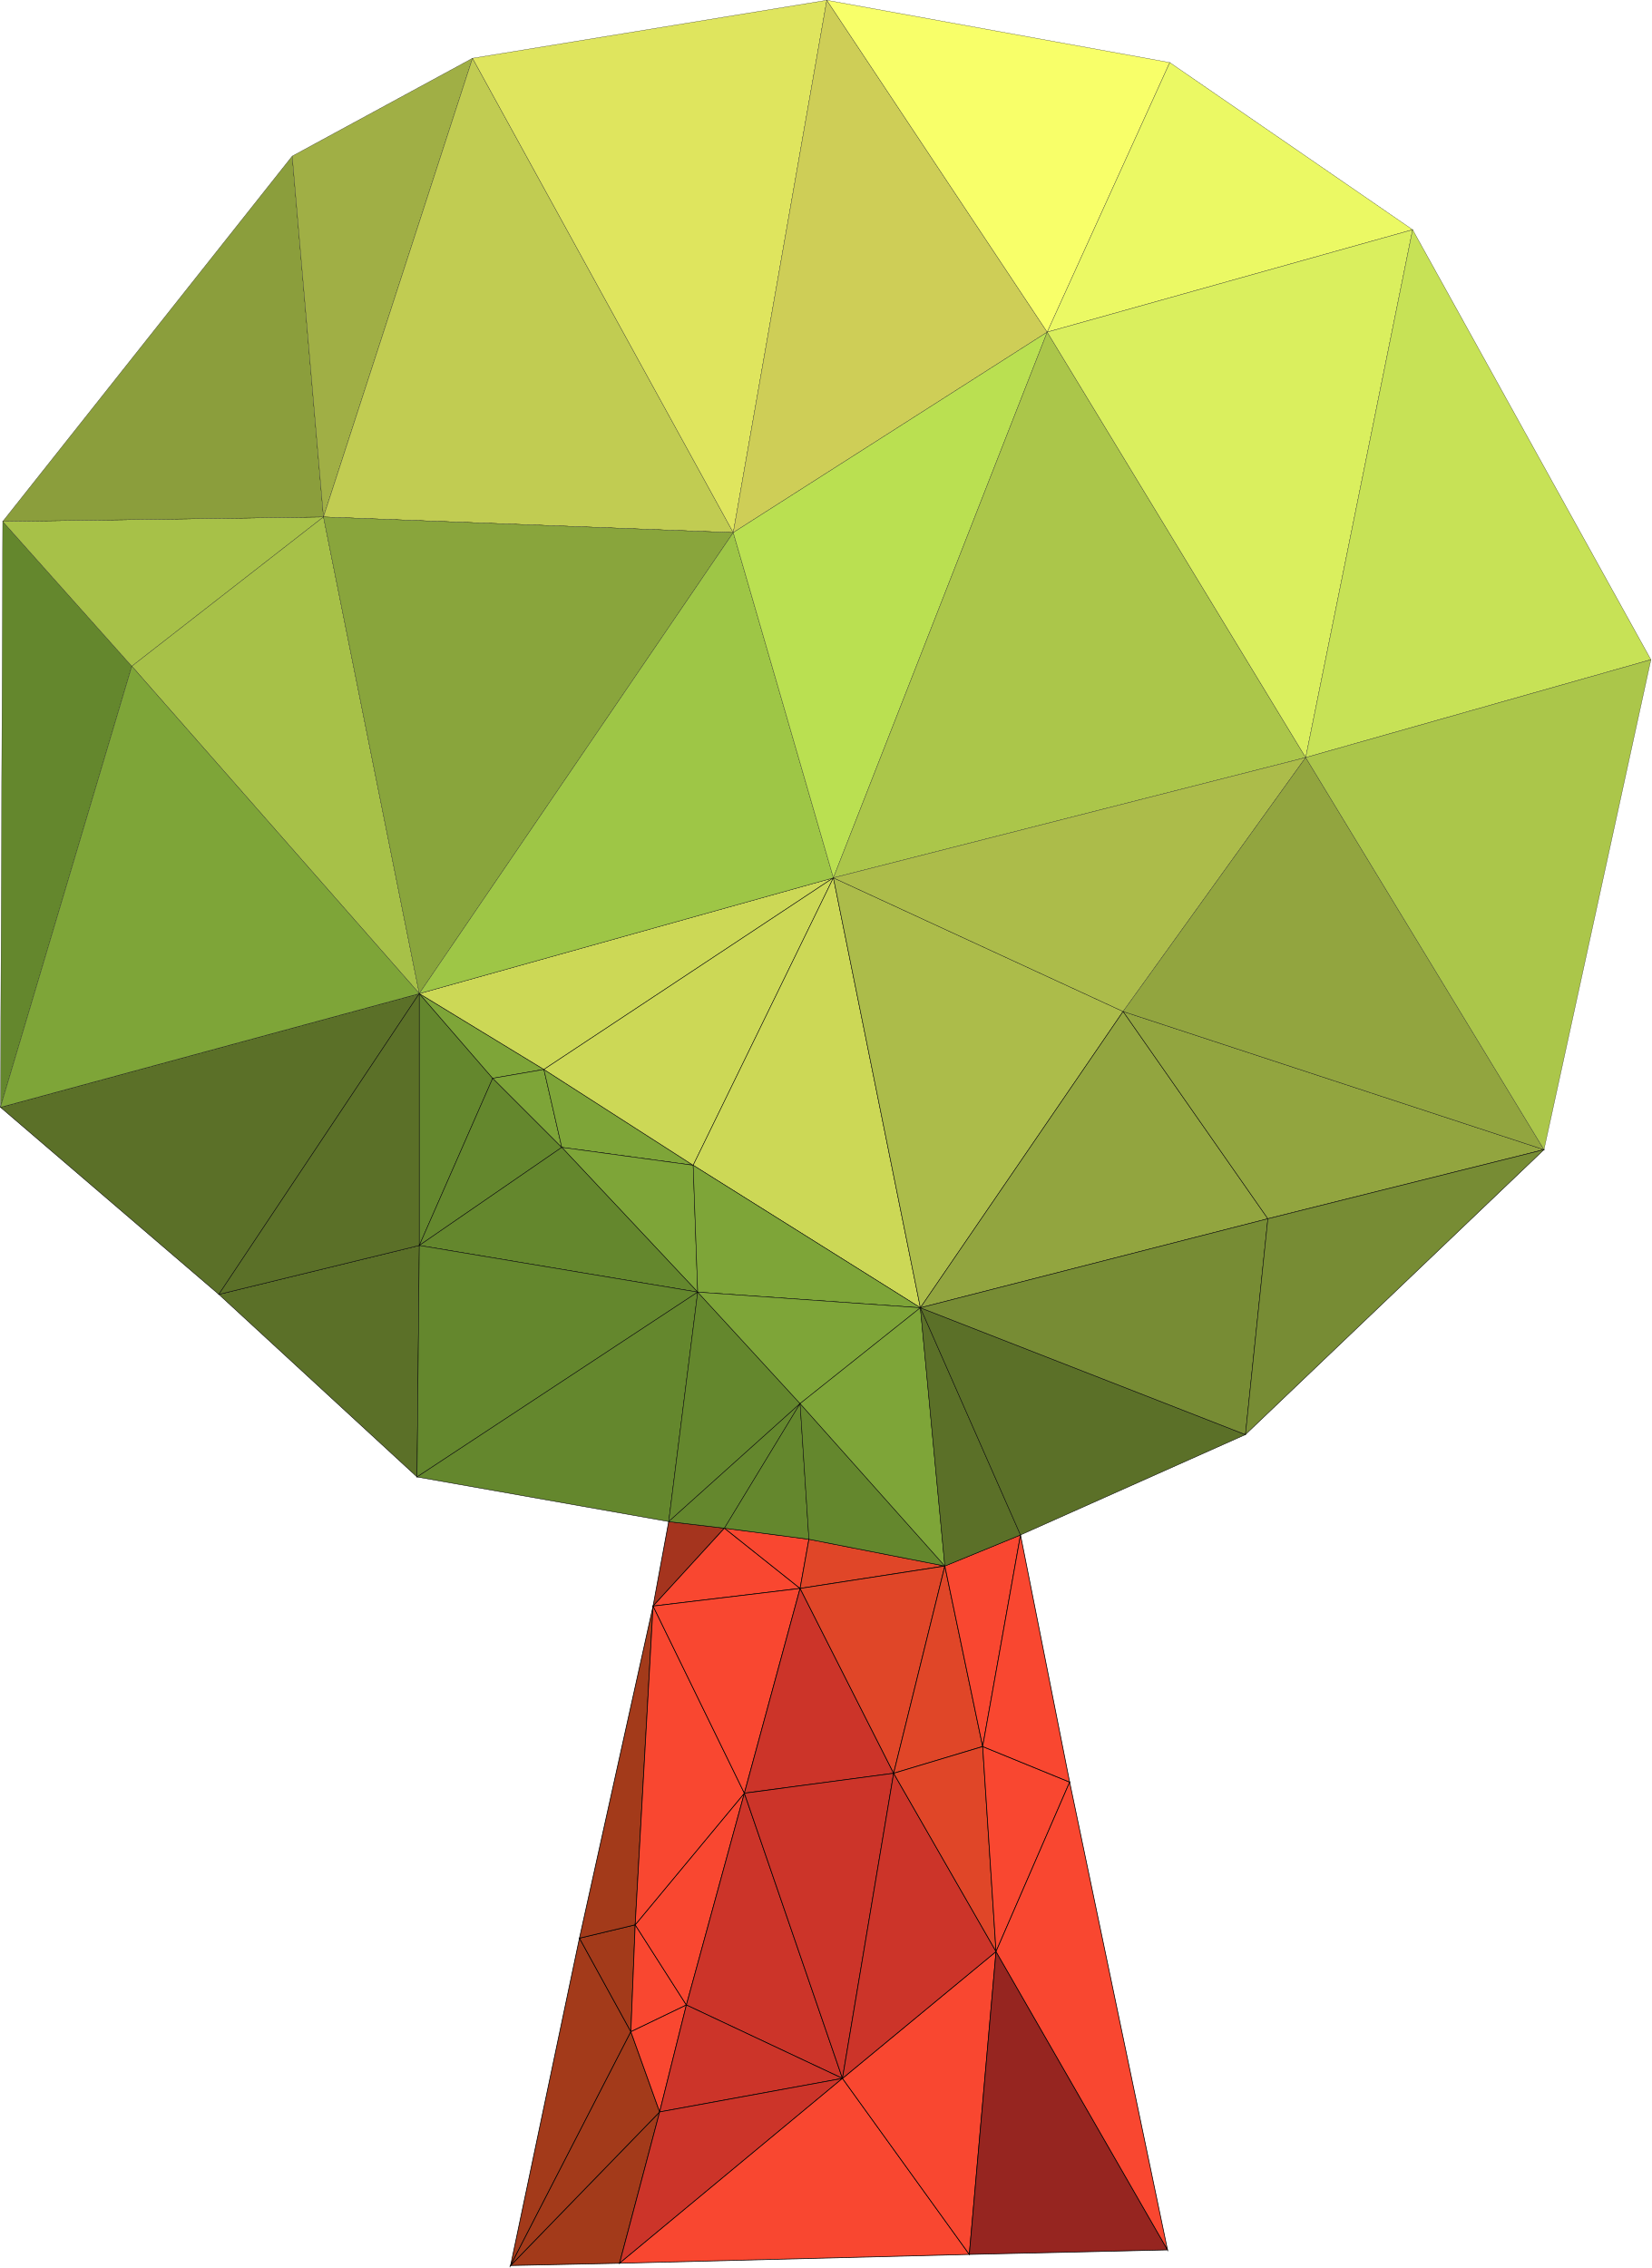
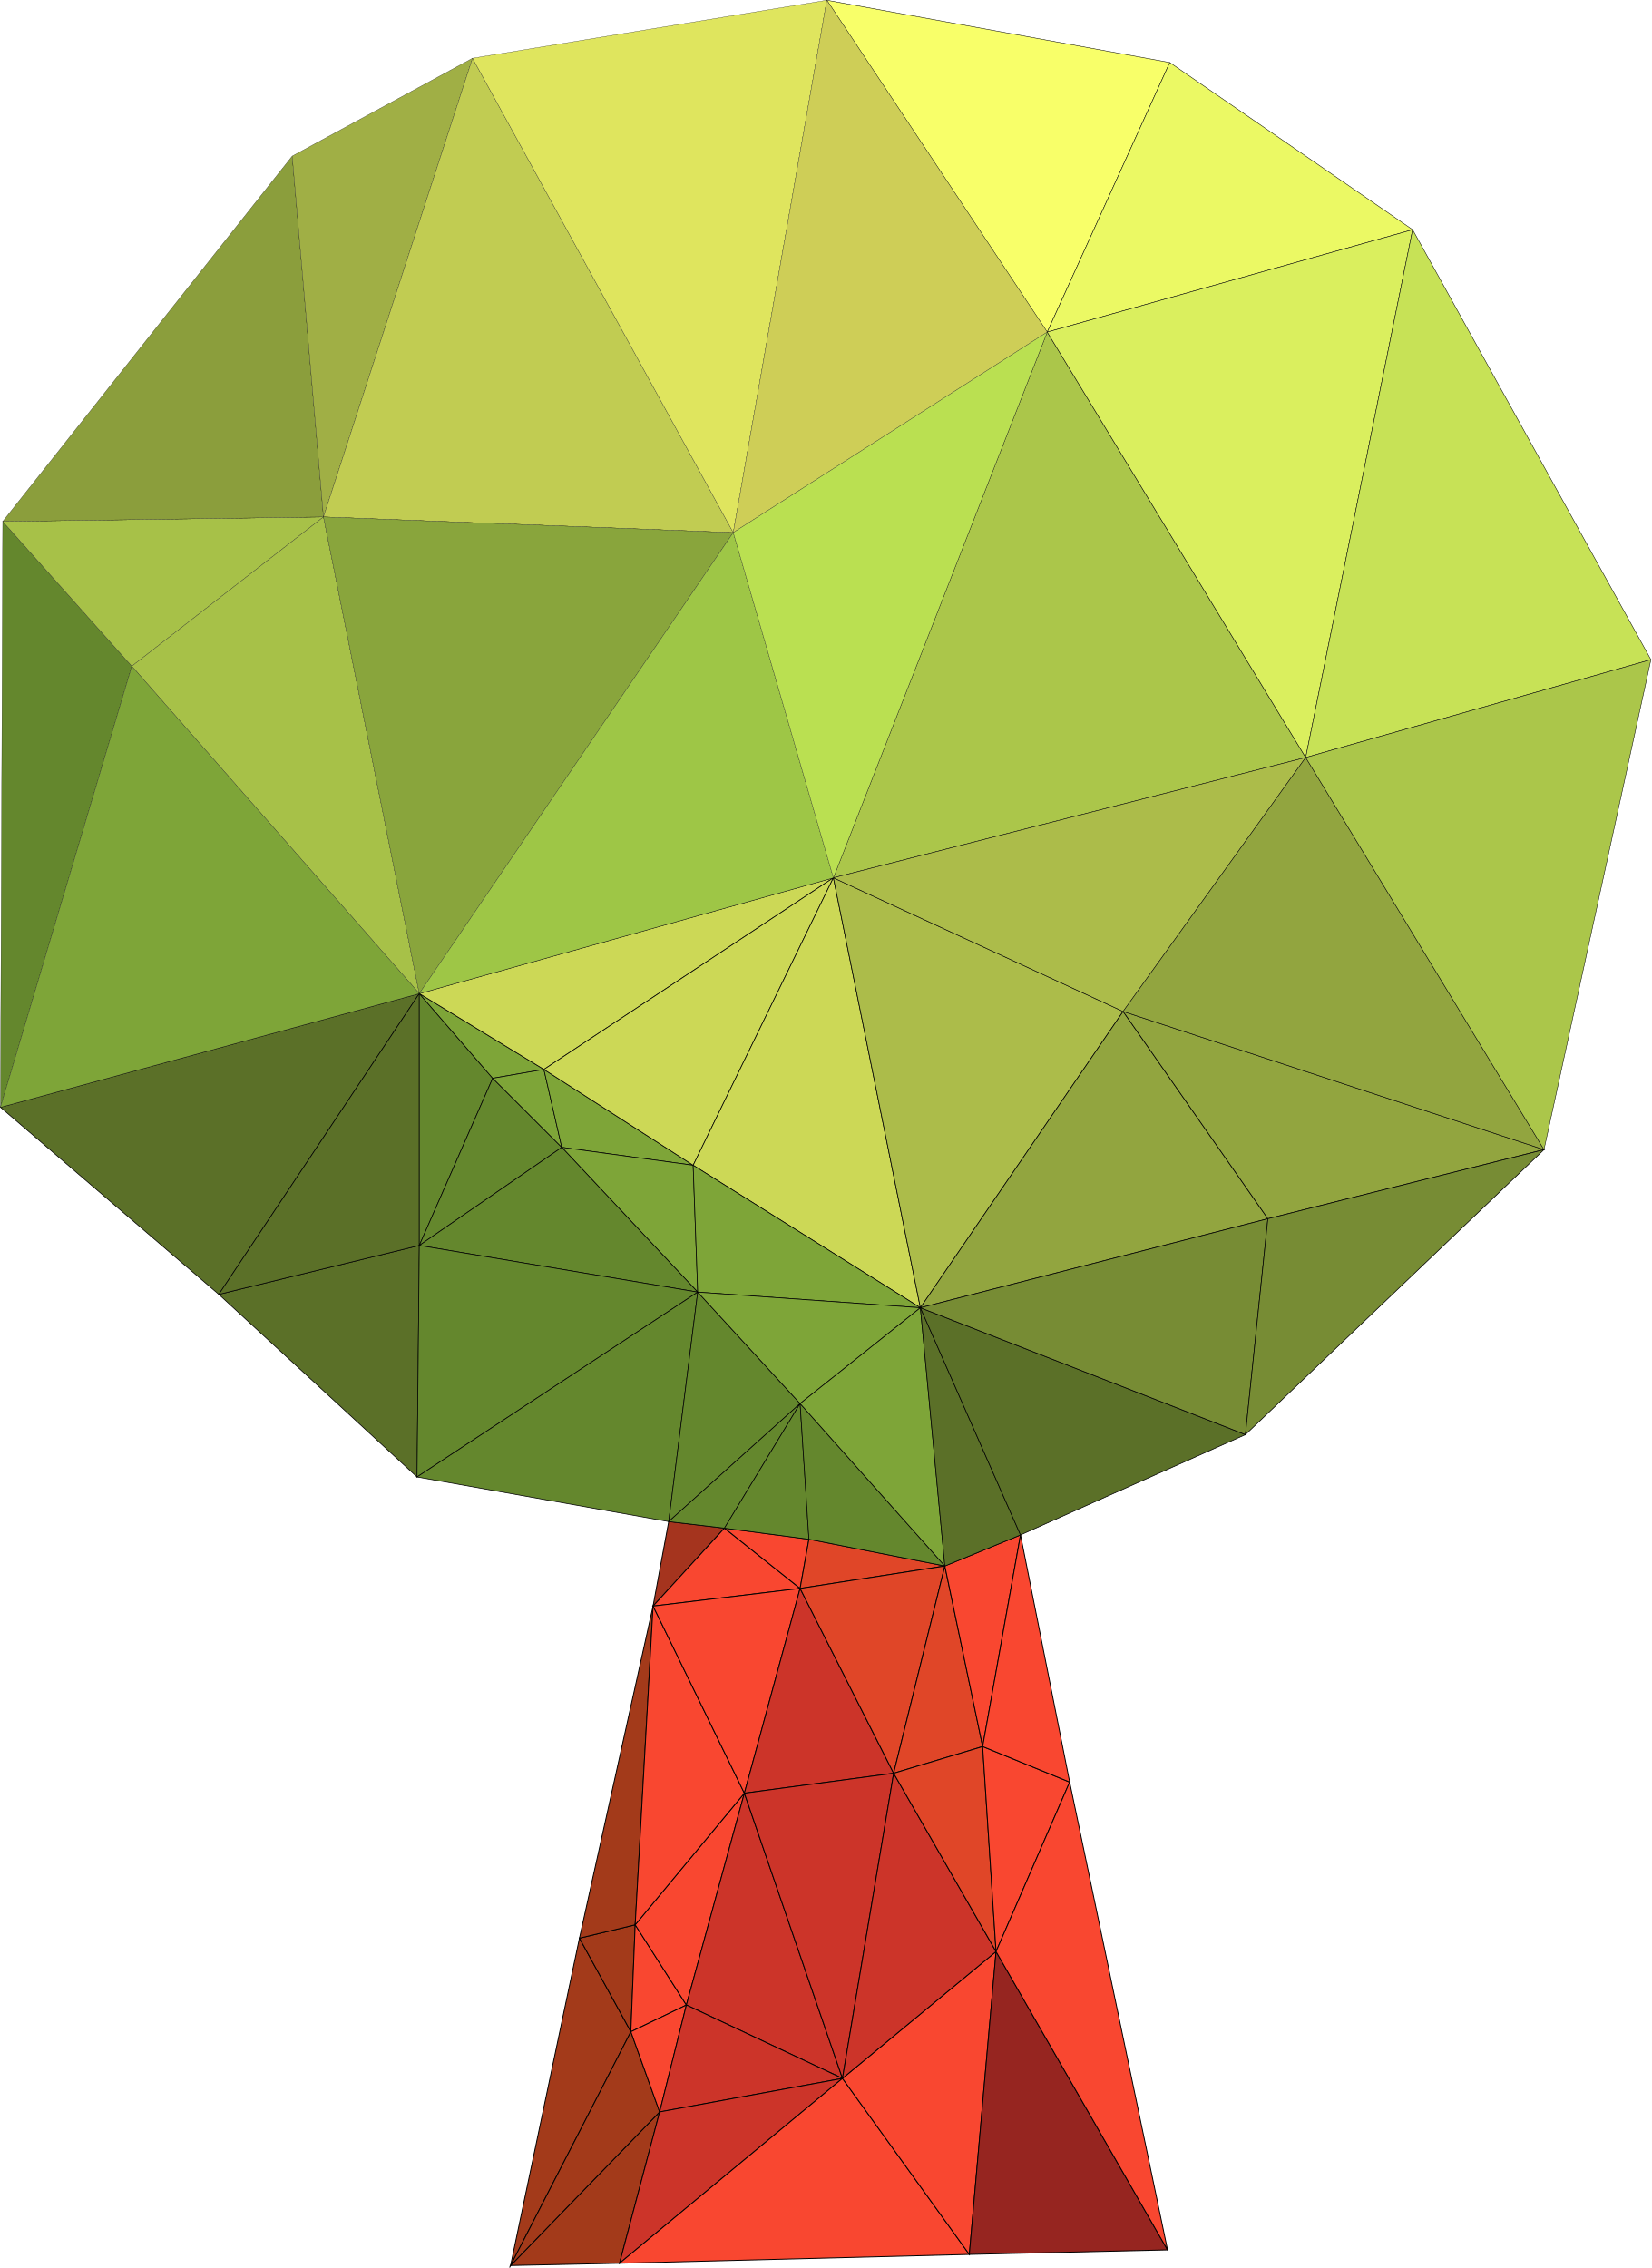
<svg xmlns="http://www.w3.org/2000/svg" version="1.1" baseProfile="tiny" id="图层_1" x="0px" y="0px" viewBox="0 0 728.9 1001.2" xml:space="preserve">
  <g>
    <g>
-       <polygon fill="#A33A1A" stroke="#000000" stroke-width="0.3" stroke-miterlimit="10" points="255.8,855.6 225.4,1000.1     278.5,896.9   " />
-       <polygon fill="#A33A1A" stroke="#000000" stroke-width="0.3" stroke-miterlimit="10" points="255.8,855.6 278.5,896.9     280.4,849.7   " />
-       <polygon fill="#A33A1A" stroke="#000000" stroke-width="0.3" stroke-miterlimit="10" points="255.8,855.6 280.4,849.7 288.3,709       " />
-       <polygon fill="#A33A1A" stroke="#000000" stroke-width="0.3" stroke-miterlimit="10" points="225.4,1000.1 273.5,999.1     291.2,932.3   " />
-       <polygon fill="#A33A1A" stroke="#000000" stroke-width="0.3" stroke-miterlimit="10" points="278.5,896.9 225.4,1000.1     291.2,932.3   " />
-       <polygon fill="#F94730" stroke="#000000" stroke-width="0.3" stroke-miterlimit="10" points="280.4,849.7 278.5,896.9 303,885.1       " />
-       <polygon fill="#F94730" stroke="#000000" stroke-width="0.3" stroke-miterlimit="10" points="278.5,896.9 291.2,932.3 303,885.1       " />
-       <polygon fill="#A5341E" stroke="#000000" stroke-width="0.3" stroke-miterlimit="10" points="295.2,671.7 288.3,709 319.8,674.6       " />
-       <polygon fill="#F94730" stroke="#000000" stroke-width="0.3" stroke-miterlimit="10" points="280.4,849.7 303,885.1 328.6,791.6       " />
-       <polygon fill="#F94730" stroke="#000000" stroke-width="0.3" stroke-miterlimit="10" points="288.3,709 280.4,849.7 328.6,791.6       " />
-       <polygon fill="#F94730" stroke="#000000" stroke-width="0.3" stroke-miterlimit="10" points="319.8,674.6 288.3,709 353.2,701.2       " />
-       <polygon fill="#F94730" stroke="#000000" stroke-width="0.3" stroke-miterlimit="10" points="288.3,709 328.6,791.6 353.2,701.2       " />
-       <polygon fill="#F94730" stroke="#000000" stroke-width="0.3" stroke-miterlimit="10" points="319.8,674.6 353.2,701.2     357.1,679.5   " />
-       <polygon fill="#CC3429" stroke="#000000" stroke-width="0.3" stroke-miterlimit="10" points="328.6,791.6 303,885.1 371.9,917.5       " />
-       <polygon fill="#CC3429" stroke="#000000" stroke-width="0.3" stroke-miterlimit="10" points="303,885.1 291.2,932.3 371.9,917.5       " />
-       <polygon fill="#CC3429" stroke="#000000" stroke-width="0.3" stroke-miterlimit="10" points="291.2,932.3 273.5,999.1     371.9,917.5   " />
-       <polygon fill="#CC3429" stroke="#000000" stroke-width="0.3" stroke-miterlimit="10" points="353.2,701.2 328.6,791.6     394.5,782.8   " />
-       <polygon fill="#CC3429" stroke="#000000" stroke-width="0.3" stroke-miterlimit="10" points="328.6,791.6 371.9,917.5     394.5,782.8   " />
-       <polygon fill="#E04628" stroke="#000000" stroke-width="0.3" stroke-miterlimit="10" points="357.1,679.5 353.2,701.2     417.1,691.3   " />
-       <polygon fill="#E04628" stroke="#000000" stroke-width="0.3" stroke-miterlimit="10" points="353.2,701.2 394.5,782.8     417.1,691.3   " />
-       <polygon fill="#F94730" stroke="#000000" stroke-width="0.3" stroke-miterlimit="10" points="371.9,917.5 273.5,999.1     427.9,995.2   " />
-       <polygon fill="#E04628" stroke="#000000" stroke-width="0.3" stroke-miterlimit="10" points="417.1,691.3 394.5,782.8 433.8,771       " />
-       <polygon fill="#F94730" stroke="#000000" stroke-width="0.3" stroke-miterlimit="10" points="371.9,917.5 427.9,995.2     439.7,861.5   " />
-       <polygon fill="#CC3429" stroke="#000000" stroke-width="0.3" stroke-miterlimit="10" points="394.5,782.8 371.9,917.5     439.7,861.5   " />
-       <polygon fill="#E04628" stroke="#000000" stroke-width="0.3" stroke-miterlimit="10" points="433.8,771 394.5,782.8 439.7,861.5       " />
-       <polygon fill="#F94730" stroke="#000000" stroke-width="0.3" stroke-miterlimit="10" points="417.1,691.3 433.8,771 450.5,677.6       " />
-       <polygon fill="#F94730" stroke="#000000" stroke-width="0.3" stroke-miterlimit="10" points="433.8,771 439.7,861.5 472.2,786.7       " />
-       <polygon fill="#F94730" stroke="#000000" stroke-width="0.3" stroke-miterlimit="10" points="450.5,677.6 433.8,771 472.2,786.7       " />
-       <polygon fill="#962520" stroke="#000000" stroke-width="0.3" stroke-miterlimit="10" points="439.7,861.5 427.9,995.2     515.4,993.2   " />
-       <polygon fill="#F94730" stroke="#000000" stroke-width="0.3" stroke-miterlimit="10" points="472.2,786.7 439.7,861.5     515.4,993.2   " />
+       <polygon fill="#A33A1A" stroke="#000000" stroke-width="0.4" stroke-miterlimit="10" points="255.8,855.6 225.4,1000.1     278.5,896.9   " />
+       <polygon fill="#A33A1A" stroke="#000000" stroke-width="0.4" stroke-miterlimit="10" points="255.8,855.6 278.5,896.9     280.4,849.7   " />
+       <polygon fill="#A33A1A" stroke="#000000" stroke-width="0.4" stroke-miterlimit="10" points="255.8,855.6 280.4,849.7 288.3,709       " />
+       <polygon fill="#A33A1A" stroke="#000000" stroke-width="0.4" stroke-miterlimit="10" points="225.4,1000.1 273.5,999.1     291.2,932.3   " />
+       <polygon fill="#A33A1A" stroke="#000000" stroke-width="0.4" stroke-miterlimit="10" points="278.5,896.9 225.4,1000.1     291.2,932.3   " />
+       <polygon fill="#F94730" stroke="#000000" stroke-width="0.4" stroke-miterlimit="10" points="280.4,849.7 278.5,896.9 303,885.1       " />
+       <polygon fill="#F94730" stroke="#000000" stroke-width="0.4" stroke-miterlimit="10" points="278.5,896.9 291.2,932.3 303,885.1       " />
+       <polygon fill="#A5341E" stroke="#000000" stroke-width="0.4" stroke-miterlimit="10" points="295.2,671.7 288.3,709 319.8,674.6       " />
+       <polygon fill="#F94730" stroke="#000000" stroke-width="0.4" stroke-miterlimit="10" points="280.4,849.7 303,885.1 328.6,791.6       " />
+       <polygon fill="#F94730" stroke="#000000" stroke-width="0.4" stroke-miterlimit="10" points="288.3,709 280.4,849.7 328.6,791.6       " />
+       <polygon fill="#F94730" stroke="#000000" stroke-width="0.4" stroke-miterlimit="10" points="319.8,674.6 288.3,709 353.2,701.2       " />
+       <polygon fill="#F94730" stroke="#000000" stroke-width="0.4" stroke-miterlimit="10" points="288.3,709 328.6,791.6 353.2,701.2       " />
+       <polygon fill="#F94730" stroke="#000000" stroke-width="0.4" stroke-miterlimit="10" points="319.8,674.6 353.2,701.2     357.1,679.5   " />
+       <polygon fill="#CC3429" stroke="#000000" stroke-width="0.4" stroke-miterlimit="10" points="328.6,791.6 303,885.1 371.9,917.5       " />
+       <polygon fill="#CC3429" stroke="#000000" stroke-width="0.4" stroke-miterlimit="10" points="303,885.1 291.2,932.3 371.9,917.5       " />
+       <polygon fill="#CC3429" stroke="#000000" stroke-width="0.4" stroke-miterlimit="10" points="291.2,932.3 273.5,999.1     371.9,917.5   " />
+       <polygon fill="#CC3429" stroke="#000000" stroke-width="0.4" stroke-miterlimit="10" points="353.2,701.2 328.6,791.6     394.5,782.8   " />
+       <polygon fill="#CC3429" stroke="#000000" stroke-width="0.4" stroke-miterlimit="10" points="328.6,791.6 371.9,917.5     394.5,782.8   " />
+       <polygon fill="#E04628" stroke="#000000" stroke-width="0.4" stroke-miterlimit="10" points="357.1,679.5 353.2,701.2     417.1,691.3   " />
+       <polygon fill="#E04628" stroke="#000000" stroke-width="0.4" stroke-miterlimit="10" points="353.2,701.2 394.5,782.8     417.1,691.3   " />
+       <polygon fill="#F94730" stroke="#000000" stroke-width="0.4" stroke-miterlimit="10" points="371.9,917.5 273.5,999.1     427.9,995.2   " />
+       <polygon fill="#E04628" stroke="#000000" stroke-width="0.4" stroke-miterlimit="10" points="417.1,691.3 394.5,782.8 433.8,771       " />
+       <polygon fill="#F94730" stroke="#000000" stroke-width="0.4" stroke-miterlimit="10" points="371.9,917.5 427.9,995.2     439.7,861.5   " />
+       <polygon fill="#CC3429" stroke="#000000" stroke-width="0.4" stroke-miterlimit="10" points="394.5,782.8 371.9,917.5     439.7,861.5   " />
+       <polygon fill="#E04628" stroke="#000000" stroke-width="0.4" stroke-miterlimit="10" points="433.8,771 394.5,782.8 439.7,861.5       " />
+       <polygon fill="#F94730" stroke="#000000" stroke-width="0.4" stroke-miterlimit="10" points="417.1,691.3 433.8,771 450.5,677.6       " />
+       <polygon fill="#F94730" stroke="#000000" stroke-width="0.4" stroke-miterlimit="10" points="433.8,771 439.7,861.5 472.2,786.7       " />
+       <polygon fill="#F94730" stroke="#000000" stroke-width="0.4" stroke-miterlimit="10" points="450.5,677.6 433.8,771 472.2,786.7       " />
+       <polygon fill="#962520" stroke="#000000" stroke-width="0.4" stroke-miterlimit="10" points="439.7,861.5 427.9,995.2     515.4,993.2   " />
+       <polygon fill="#F94730" stroke="#000000" stroke-width="0.4" stroke-miterlimit="10" points="472.2,786.7 439.7,861.5     515.4,993.2   " />
    </g>
    <g>
-       <polygon fill="#5B7028" stroke="#000000" stroke-width="0.2" stroke-miterlimit="10" points="0.2,488.8 96.6,571.4 185.1,438.6       " />
-       <polygon fill="#5B7028" stroke="#000000" stroke-width="0.2" stroke-miterlimit="10" points="96.6,571.4 184.1,652 185.1,549.8       " />
-       <polygon fill="#5B7028" stroke="#000000" stroke-width="0.2" stroke-miterlimit="10" points="185.1,438.6 96.6,571.4 185.1,549.8       " />
-       <polygon fill="#64872D" stroke="#000000" stroke-width="0.2" stroke-miterlimit="10" points="185.1,438.6 185.1,549.8 217.5,476       " />
-       <polygon fill="#7EA538" stroke="#000000" stroke-width="0.2" stroke-miterlimit="10" points="185.1,438.6 217.5,476 240.1,472.1       " />
-       <polygon fill="#64872D" stroke="#000000" stroke-width="0.2" stroke-miterlimit="10" points="217.5,476 185.1,549.8 248,506.5       " />
-       <polygon fill="#7EA538" stroke="#000000" stroke-width="0.2" stroke-miterlimit="10" points="240.1,472.1 217.5,476 248,506.5       " />
-       <polygon fill="#7EA538" stroke="#000000" stroke-width="0.2" stroke-miterlimit="10" points="240.1,472.1 248,506.5 306,514.4       " />
-       <polygon fill="#7EA538" stroke="#000000" stroke-width="0.2" stroke-miterlimit="10" points="306,514.4 248,506.5 308,570.4   " />
-       <polygon fill="#64872D" stroke="#000000" stroke-width="0.2" stroke-miterlimit="10" points="248,506.5 185.1,549.8 308,570.4       " />
-       <polygon fill="#64872D" stroke="#000000" stroke-width="0.2" stroke-miterlimit="10" points="185.1,549.8 184.1,652 308,570.4       " />
-       <polygon fill="#64872D" stroke="#000000" stroke-width="0.2" stroke-miterlimit="10" points="184.1,652 295.2,671.7 308,570.4       " />
-       <polygon fill="#64872D" stroke="#000000" stroke-width="0.2" stroke-miterlimit="10" points="308,570.4 295.2,671.7 353.2,619.6       " />
-       <polygon fill="#64872D" stroke="#000000" stroke-width="0.2" stroke-miterlimit="10" points="295.2,671.7 319.8,674.6     353.2,619.6   " />
-       <polygon fill="#64872D" stroke="#000000" stroke-width="0.2" stroke-miterlimit="10" points="353.2,619.6 319.8,674.6     357.1,679.5   " />
-       <polygon fill="#CCD856" stroke="#000000" stroke-width="0.2" stroke-miterlimit="10" points="185.1,438.6 240.1,472.1     367.9,387.5   " />
-       <polygon fill="#CCD856" stroke="#000000" stroke-width="0.2" stroke-miterlimit="10" points="240.1,472.1 306,514.4 367.9,387.5       " />
-       <polygon fill="#CCD856" stroke="#000000" stroke-width="0.2" stroke-miterlimit="10" points="367.9,387.5 306,514.4 406.3,577.3       " />
-       <polygon fill="#7EA538" stroke="#000000" stroke-width="0.2" stroke-miterlimit="10" points="306,514.4 308,570.4 406.3,577.3       " />
-       <polygon fill="#7EA538" stroke="#000000" stroke-width="0.2" stroke-miterlimit="10" points="308,570.4 353.2,619.6 406.3,577.3       " />
-       <polygon fill="#64872D" stroke="#000000" stroke-width="0.2" stroke-miterlimit="10" points="353.2,619.6 357.1,679.5     417.1,691.3   " />
-       <polygon fill="#7EA538" stroke="#000000" stroke-width="0.2" stroke-miterlimit="10" points="406.3,577.3 353.2,619.6     417.1,691.3   " />
-       <polygon fill="#5B7028" stroke="#000000" stroke-width="0.2" stroke-miterlimit="10" points="406.3,577.3 417.1,691.3     450.5,677.6   " />
-       <polygon fill="#ACBC4A" stroke="#000000" stroke-width="0.2" stroke-miterlimit="10" points="367.9,387.5 406.3,577.3     495.8,446.5   " />
-       <polygon fill="#5B7028" stroke="#000000" stroke-width="0.2" stroke-miterlimit="10" points="406.3,577.3 450.5,677.6     549.8,633.3   " />
-       <polygon fill="#92A53F" stroke="#000000" stroke-width="0.2" stroke-miterlimit="10" points="495.8,446.5 406.3,577.3 559.7,538       " />
-       <polygon fill="#778C34" stroke="#000000" stroke-width="0.2" stroke-miterlimit="10" points="406.3,577.3 549.8,633.3 559.7,538       " />
-       <polygon fill="#92A53F" stroke="#000000" stroke-width="0.2" stroke-miterlimit="10" points="495.8,446.5 559.7,538 681.6,507.5       " />
-       <polygon fill="#778C34" stroke="#000000" stroke-width="0.2" stroke-miterlimit="10" points="559.7,538 549.8,633.3 681.6,507.5       " />
+       <polygon fill="#5B7028" stroke="#000000" stroke-width="0.3" stroke-miterlimit="10" points="0.2,488.8 96.6,571.4 185.1,438.6       " />
+       <polygon fill="#5B7028" stroke="#000000" stroke-width="0.3" stroke-miterlimit="10" points="96.6,571.4 184.1,652 185.1,549.8       " />
+       <polygon fill="#5B7028" stroke="#000000" stroke-width="0.3" stroke-miterlimit="10" points="185.1,438.6 96.6,571.4 185.1,549.8       " />
+       <polygon fill="#64872D" stroke="#000000" stroke-width="0.3" stroke-miterlimit="10" points="185.1,438.6 185.1,549.8 217.5,476       " />
+       <polygon fill="#7EA538" stroke="#000000" stroke-width="0.3" stroke-miterlimit="10" points="185.1,438.6 217.5,476 240.1,472.1       " />
+       <polygon fill="#64872D" stroke="#000000" stroke-width="0.3" stroke-miterlimit="10" points="217.5,476 185.1,549.8 248,506.5       " />
+       <polygon fill="#7EA538" stroke="#000000" stroke-width="0.3" stroke-miterlimit="10" points="240.1,472.1 217.5,476 248,506.5       " />
+       <polygon fill="#7EA538" stroke="#000000" stroke-width="0.3" stroke-miterlimit="10" points="240.1,472.1 248,506.5 306,514.4       " />
+       <polygon fill="#7EA538" stroke="#000000" stroke-width="0.3" stroke-miterlimit="10" points="306,514.4 248,506.5 308,570.4   " />
+       <polygon fill="#64872D" stroke="#000000" stroke-width="0.3" stroke-miterlimit="10" points="248,506.5 185.1,549.8 308,570.4       " />
+       <polygon fill="#64872D" stroke="#000000" stroke-width="0.3" stroke-miterlimit="10" points="185.1,549.8 184.1,652 308,570.4       " />
+       <polygon fill="#64872D" stroke="#000000" stroke-width="0.3" stroke-miterlimit="10" points="184.1,652 295.2,671.7 308,570.4       " />
+       <polygon fill="#64872D" stroke="#000000" stroke-width="0.3" stroke-miterlimit="10" points="308,570.4 295.2,671.7 353.2,619.6       " />
+       <polygon fill="#64872D" stroke="#000000" stroke-width="0.3" stroke-miterlimit="10" points="295.2,671.7 319.8,674.6     353.2,619.6   " />
+       <polygon fill="#64872D" stroke="#000000" stroke-width="0.3" stroke-miterlimit="10" points="353.2,619.6 319.8,674.6     357.1,679.5   " />
+       <polygon fill="#CCD856" stroke="#000000" stroke-width="0.3" stroke-miterlimit="10" points="185.1,438.6 240.1,472.1     367.9,387.5   " />
+       <polygon fill="#CCD856" stroke="#000000" stroke-width="0.3" stroke-miterlimit="10" points="240.1,472.1 306,514.4 367.9,387.5       " />
+       <polygon fill="#CCD856" stroke="#000000" stroke-width="0.3" stroke-miterlimit="10" points="367.9,387.5 306,514.4 406.3,577.3       " />
+       <polygon fill="#7EA538" stroke="#000000" stroke-width="0.3" stroke-miterlimit="10" points="306,514.4 308,570.4 406.3,577.3       " />
+       <polygon fill="#7EA538" stroke="#000000" stroke-width="0.3" stroke-miterlimit="10" points="308,570.4 353.2,619.6 406.3,577.3       " />
+       <polygon fill="#64872D" stroke="#000000" stroke-width="0.3" stroke-miterlimit="10" points="353.2,619.6 357.1,679.5     417.1,691.3   " />
+       <polygon fill="#7EA538" stroke="#000000" stroke-width="0.3" stroke-miterlimit="10" points="406.3,577.3 353.2,619.6     417.1,691.3   " />
+       <polygon fill="#5B7028" stroke="#000000" stroke-width="0.3" stroke-miterlimit="10" points="406.3,577.3 417.1,691.3     450.5,677.6   " />
+       <polygon fill="#ACBC4A" stroke="#000000" stroke-width="0.3" stroke-miterlimit="10" points="367.9,387.5 406.3,577.3     495.8,446.5   " />
+       <polygon fill="#5B7028" stroke="#000000" stroke-width="0.3" stroke-miterlimit="10" points="406.3,577.3 450.5,677.6     549.8,633.3   " />
+       <polygon fill="#92A53F" stroke="#000000" stroke-width="0.3" stroke-miterlimit="10" points="495.8,446.5 406.3,577.3 559.7,538       " />
+       <polygon fill="#778C34" stroke="#000000" stroke-width="0.3" stroke-miterlimit="10" points="406.3,577.3 549.8,633.3 559.7,538       " />
+       <polygon fill="#92A53F" stroke="#000000" stroke-width="0.3" stroke-miterlimit="10" points="495.8,446.5 559.7,538 681.6,507.5       " />
+       <polygon fill="#778C34" stroke="#000000" stroke-width="0.3" stroke-miterlimit="10" points="559.7,538 549.8,633.3 681.6,507.5       " />
+     </g>
+     <g>
+       <polygon fill="#F8FF69" stroke="#000000" stroke-width="0.2" stroke-miterlimit="10" points="365,0.1 462.3,146.6 516.4,27.6       " />
+       <polygon fill="#ABC64A" stroke="#000000" stroke-width="0.2" stroke-miterlimit="10" points="462.3,146.6 367.9,387.5     576.4,334.4   " />
+       <polygon fill="#ACBC4A" stroke="#000000" stroke-width="0.2" stroke-miterlimit="10" points="367.9,387.5 495.8,446.5     576.4,334.4   " />
+       <polygon fill="#EBF964" stroke="#000000" stroke-width="0.2" stroke-miterlimit="10" points="516.4,27.6 462.3,146.6 623.6,101.4       " />
+       <polygon fill="#DAEF5E" stroke="#000000" stroke-width="0.2" stroke-miterlimit="10" points="462.3,146.6 576.4,334.4     623.6,101.4   " />
+       <polygon fill="#92A53F" stroke="#000000" stroke-width="0.2" stroke-miterlimit="10" points="576.4,334.4 495.8,446.5     681.6,507.5   " />
+       <polygon fill="#C7E256" stroke="#000000" stroke-width="0.2" stroke-miterlimit="10" points="623.6,101.4 576.4,334.4     728.8,291.2   " />
+       <polygon fill="#ABC64A" stroke="#000000" stroke-width="0.2" stroke-miterlimit="10" points="576.4,334.4 681.6,507.5     728.8,291.2   " />
    </g>
    <g>
      <polygon fill="#64872D" stroke="#000000" stroke-width="0.1" stroke-miterlimit="10" points="1.2,230.2 0.2,488.8 58.2,294.1       " />
      <polygon fill="#A7C148" stroke="#000000" stroke-width="0.1" stroke-miterlimit="10" points="1.2,230.2 58.2,294.1 142.8,228.2       " />
      <polygon fill="#8B9E3C" stroke="#000000" stroke-width="0.1" stroke-miterlimit="10" points="129,68.9 1.2,230.2 142.8,228.2       " />
      <polygon fill="#A7C148" stroke="#000000" stroke-width="0.1" stroke-miterlimit="10" points="142.8,228.2 58.2,294.1 185.1,438.6       " />
      <polygon fill="#7EA538" stroke="#000000" stroke-width="0.1" stroke-miterlimit="10" points="58.2,294.1 0.2,488.8 185.1,438.6       " />
      <polygon fill="#A0AF45" stroke="#000000" stroke-width="0.1" stroke-miterlimit="10" points="129,68.9 142.8,228.2 208.6,25.7       " />
      <polygon fill="#C1CC52" stroke="#000000" stroke-width="0.1" stroke-miterlimit="10" points="208.6,25.7 142.8,228.2 323.7,235.1       " />
      <polygon fill="#89A53C" stroke="#000000" stroke-width="0.1" stroke-miterlimit="10" points="142.8,228.2 185.1,438.6     323.7,235.1   " />
      <polygon fill="#DFE55E" stroke="#000000" stroke-width="0.1" stroke-miterlimit="10" points="208.6,25.7 323.7,235.1 365,0.1       " />
      <polygon fill="#9EC646" stroke="#000000" stroke-width="0.1" stroke-miterlimit="10" points="323.7,235.1 185.1,438.6     367.9,387.5   " />
      <polygon fill="#CECE57" stroke="#000000" stroke-width="0.1" stroke-miterlimit="10" points="365,0.1 323.7,235.1 462.3,146.6       " />
      <polygon fill="#BAE051" stroke="#000000" stroke-width="0.1" stroke-miterlimit="10" points="323.7,235.1 367.9,387.5     462.3,146.6   " />
-       <polygon fill="#F8FF69" stroke="#000000" stroke-width="0.1" stroke-miterlimit="10" points="365,0.1 462.3,146.6 516.4,27.6       " />
-       <polygon fill="#ABC64A" stroke="#000000" stroke-width="0.1" stroke-miterlimit="10" points="462.3,146.6 367.9,387.5     576.4,334.4   " />
-       <polygon fill="#ACBC4A" stroke="#000000" stroke-width="0.1" stroke-miterlimit="10" points="367.9,387.5 495.8,446.5     576.4,334.4   " />
-       <polygon fill="#EBF964" stroke="#000000" stroke-width="0.1" stroke-miterlimit="10" points="516.4,27.6 462.3,146.6 623.6,101.4       " />
-       <polygon fill="#DAEF5E" stroke="#000000" stroke-width="0.1" stroke-miterlimit="10" points="462.3,146.6 576.4,334.4     623.6,101.4   " />
-       <polygon fill="#92A53F" stroke="#000000" stroke-width="0.1" stroke-miterlimit="10" points="576.4,334.4 495.8,446.5     681.6,507.5   " />
-       <polygon fill="#C7E256" stroke="#000000" stroke-width="0.1" stroke-miterlimit="10" points="623.6,101.4 576.4,334.4     728.8,291.2   " />
-       <polygon fill="#ABC64A" stroke="#000000" stroke-width="0.1" stroke-miterlimit="10" points="576.4,334.4 681.6,507.5     728.8,291.2   " />
    </g>
  </g>
</svg>
